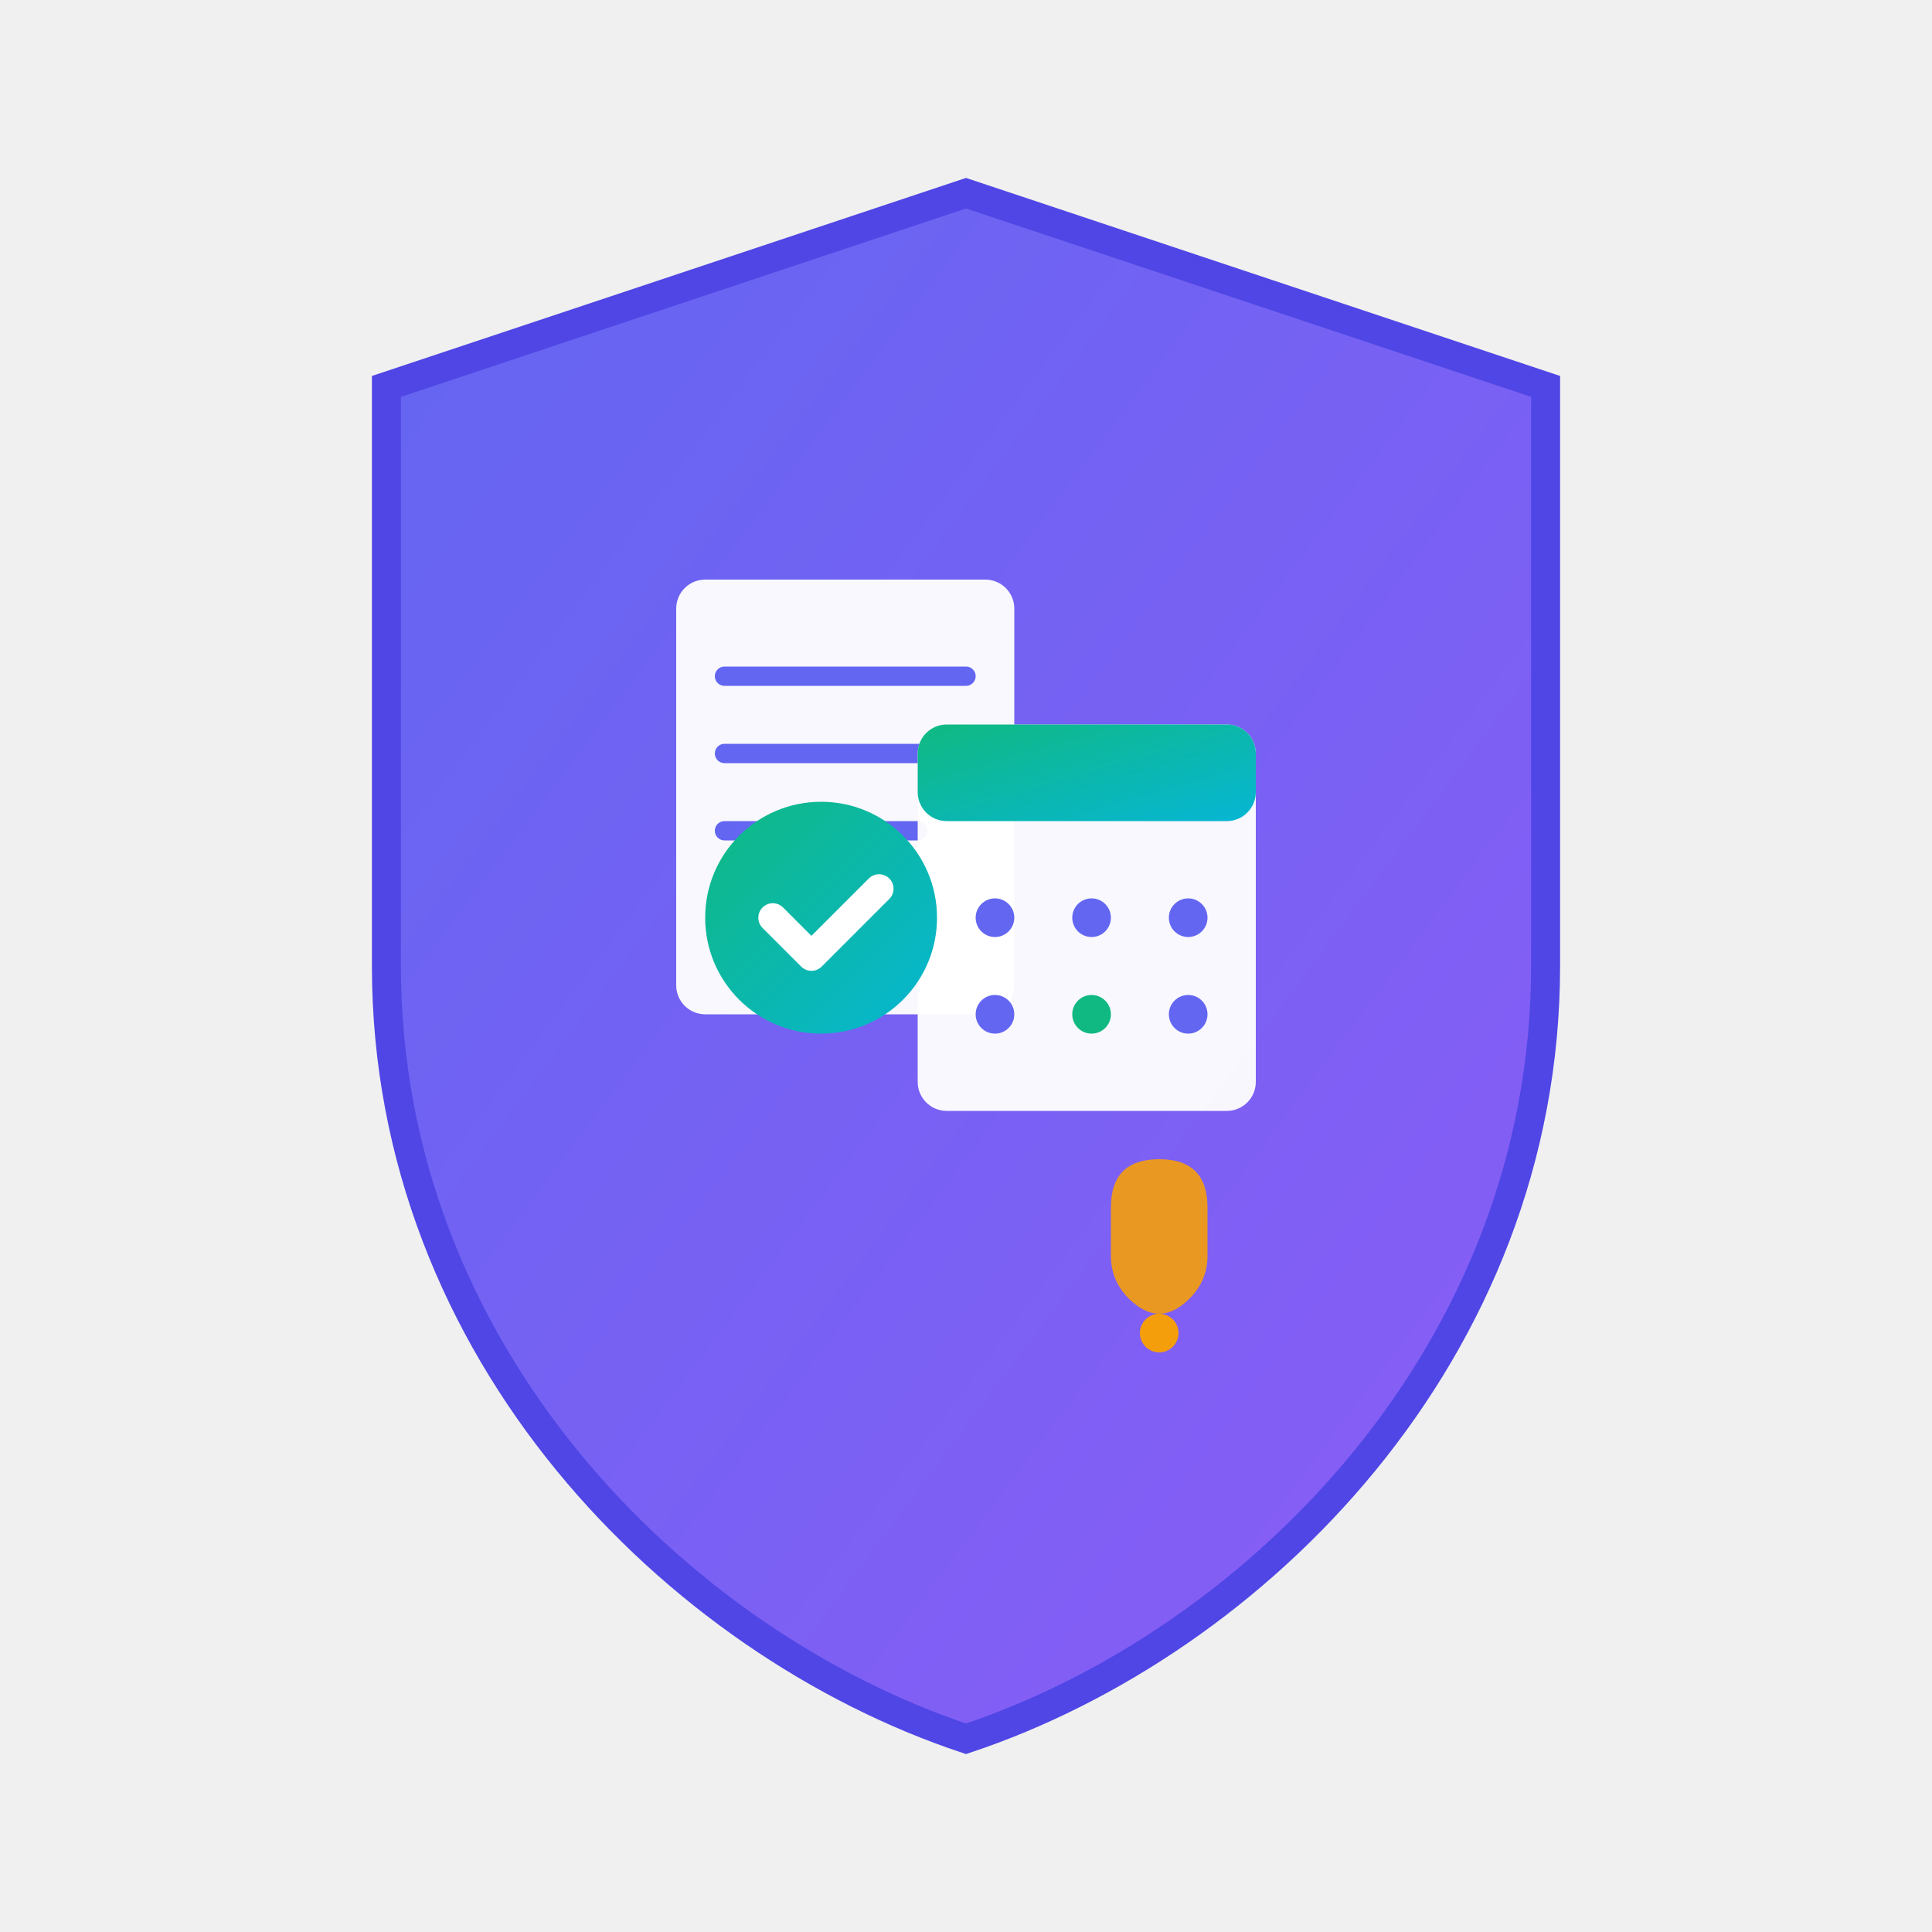
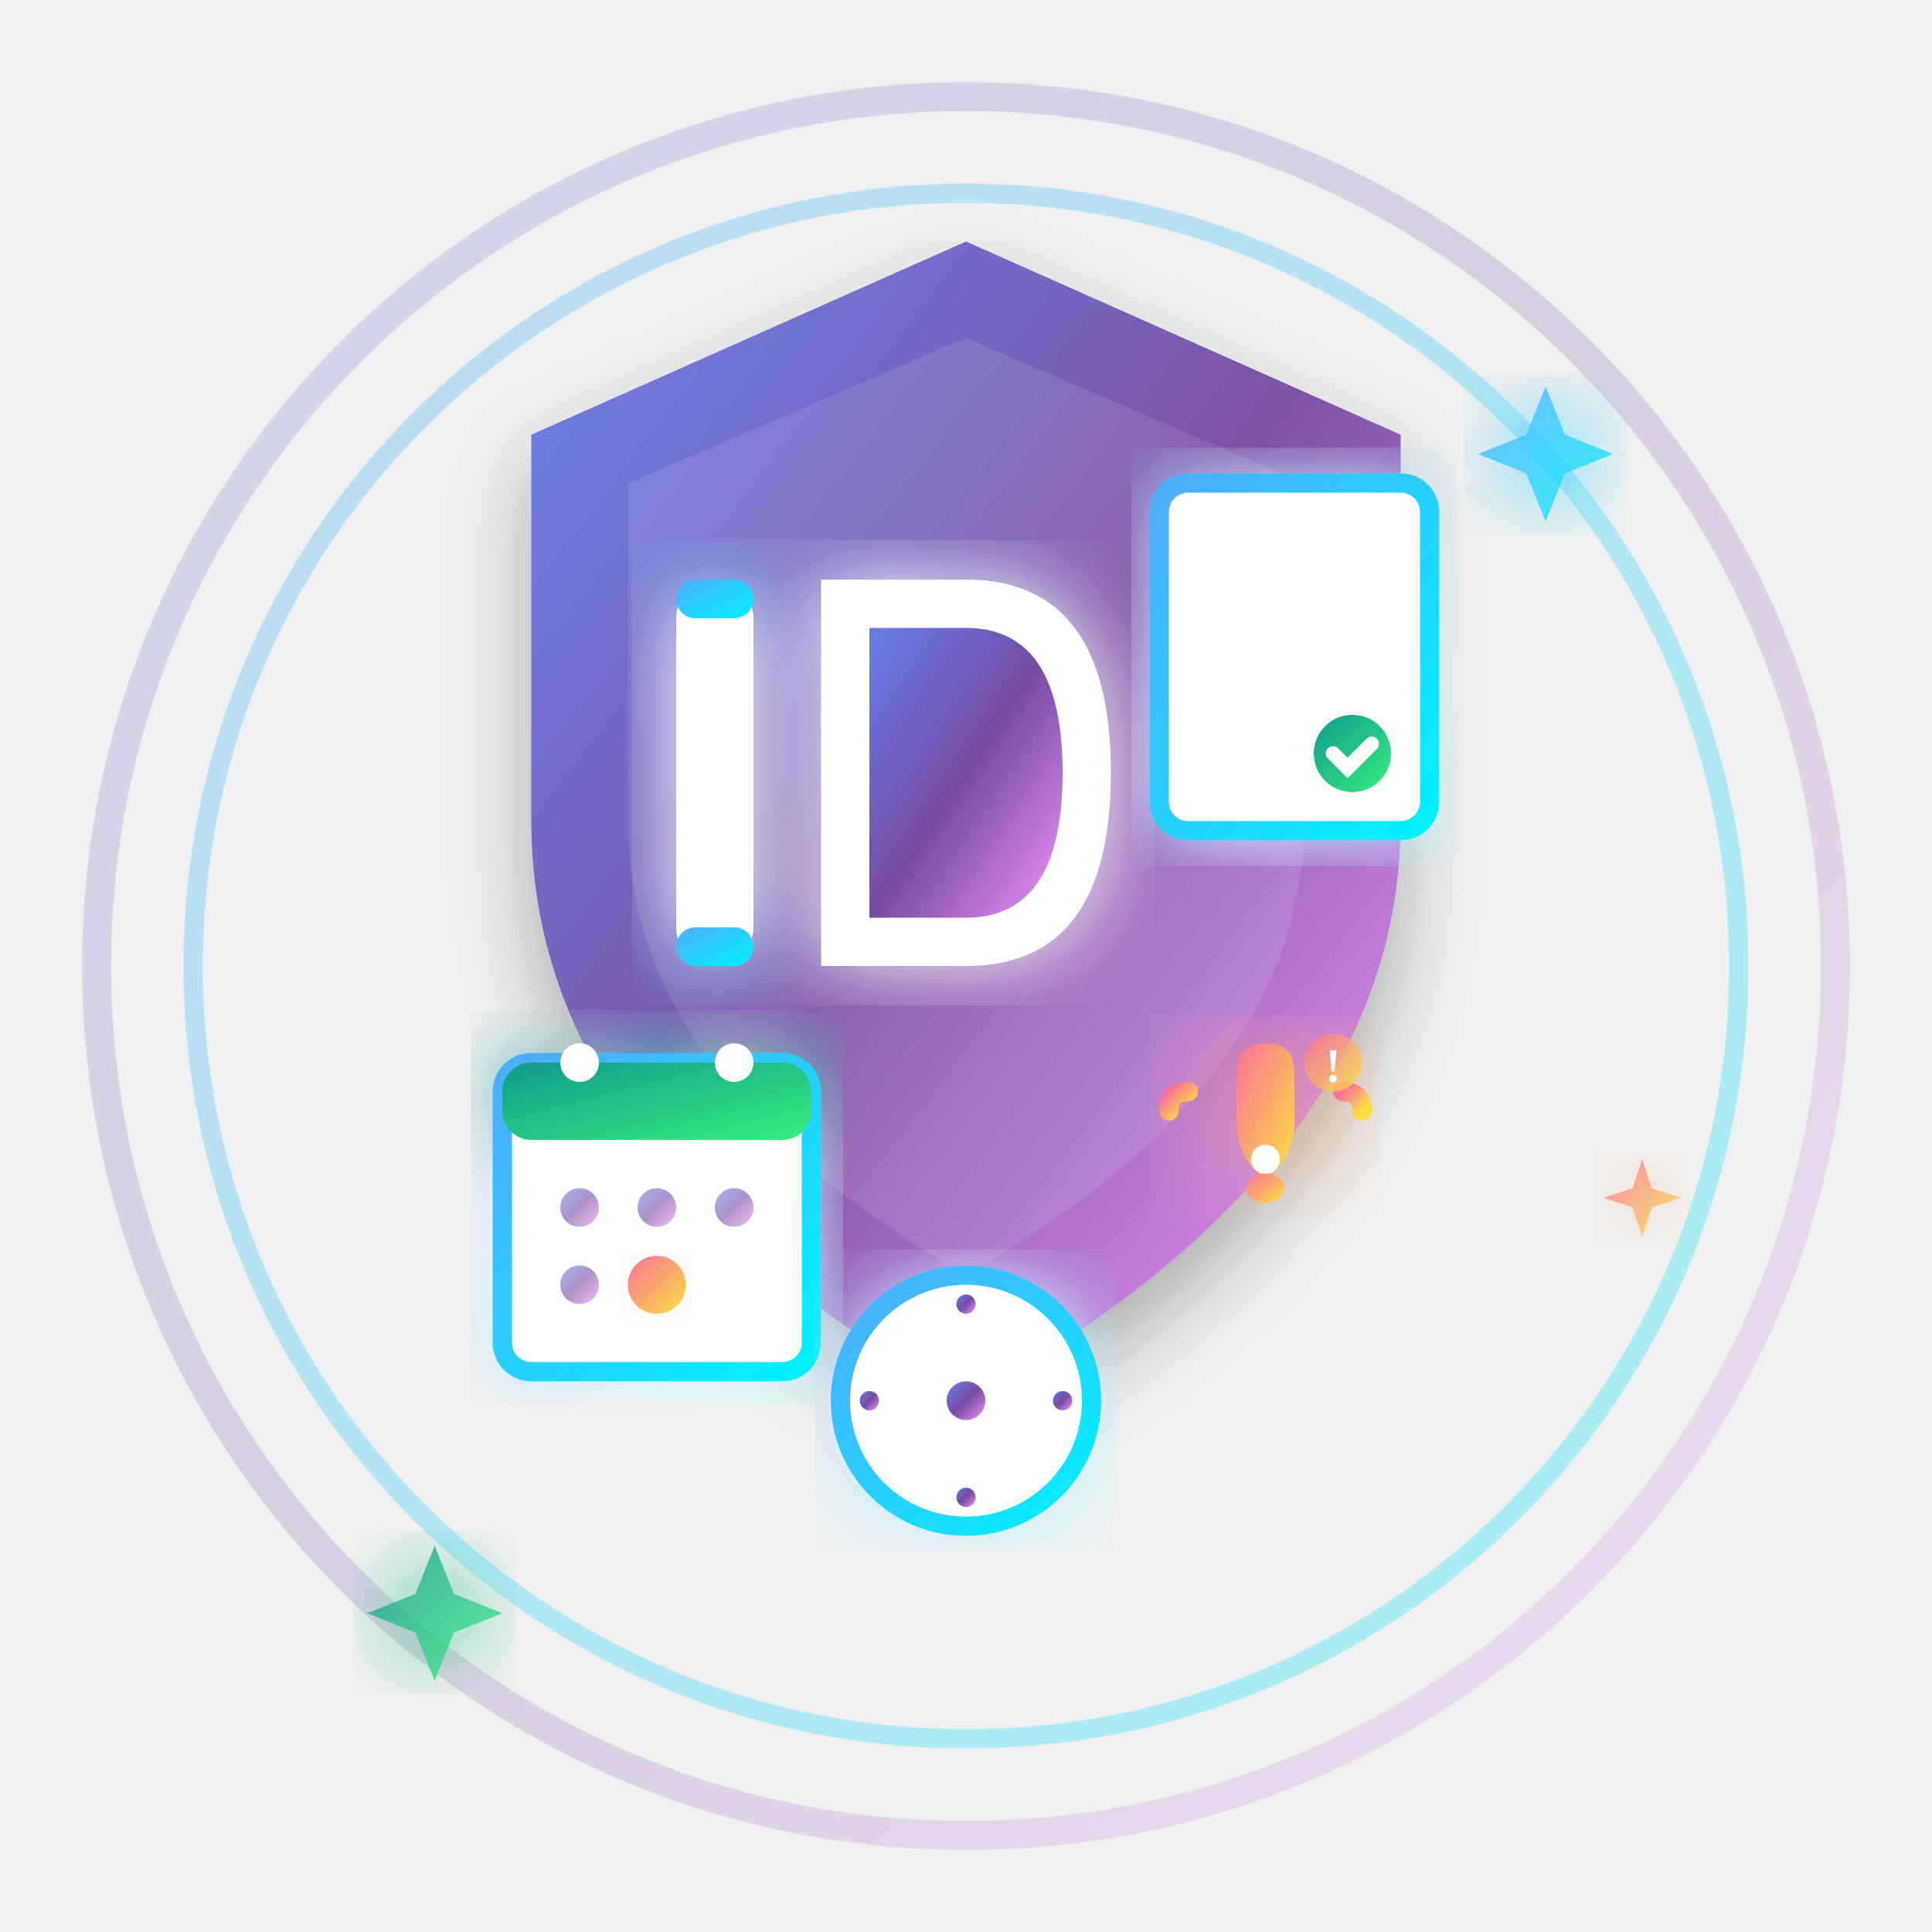
<svg xmlns="http://www.w3.org/2000/svg" width="200" height="200" viewBox="0 0 200 200" fill="none">
  <defs>
-     <linearGradient id="shieldGradient" x1="0%" y1="0%" x2="100%" y2="100%">
-       <stop offset="0%" style="stop-color:#6366f1;stop-opacity:1" />
-       <stop offset="100%" style="stop-color:#8b5cf6;stop-opacity:1" />
+     <linearGradient id="mainGradient" x1="0%" y1="0%" x2="100%" y2="100%">
+       <stop offset="0%" style="stop-color:#667eea;stop-opacity:1" />
+       <stop offset="50%" style="stop-color:#764ba2;stop-opacity:1" />
+       <stop offset="100%" style="stop-color:#f093fb;stop-opacity:1" />
    </linearGradient>
    <linearGradient id="accentGradient" x1="0%" y1="0%" x2="100%" y2="100%">
-       <stop offset="0%" style="stop-color:#10b981;stop-opacity:1" />
-       <stop offset="100%" style="stop-color:#06b6d4;stop-opacity:1" />
+       <stop offset="0%" style="stop-color:#4facfe;stop-opacity:1" />
+       <stop offset="100%" style="stop-color:#00f2fe;stop-opacity:1" />
    </linearGradient>
+     <linearGradient id="successGradient" x1="0%" y1="0%" x2="100%" y2="100%">
+       <stop offset="0%" style="stop-color:#11998e;stop-opacity:1" />
+       <stop offset="100%" style="stop-color:#38ef7d;stop-opacity:1" />
+     </linearGradient>
+     <linearGradient id="alertGradient" x1="0%" y1="0%" x2="100%" y2="100%">
+       <stop offset="0%" style="stop-color:#fa709a;stop-opacity:1" />
+       <stop offset="100%" style="stop-color:#fee140;stop-opacity:1" />
+     </linearGradient>
+     <filter id="glow">
+       <feGaussianBlur stdDeviation="4" result="coloredBlur" />
+       <feMerge>
+         <feMergeNode in="coloredBlur" />
+         <feMergeNode in="SourceGraphic" />
+       </feMerge>
+     </filter>
+     <filter id="strongGlow">
+       <feGaussianBlur stdDeviation="6" result="coloredBlur" />
+       <feMerge>
+         <feMergeNode in="coloredBlur" />
+         <feMergeNode in="SourceGraphic" />
+       </feMerge>
+     </filter>
+     <filter id="shadow">
+       <feDropShadow dx="0" dy="4" stdDeviation="4" flood-opacity="0.3" />
+     </filter>
  </defs>
-   <path d="M100 20 L160 40 L160 100 C160 140 130 170 100 180 C70 170 40 140 40 100 L40 40 Z" fill="url(#shieldGradient)" stroke="#4f46e5" stroke-width="3" />
-   <rect x="70" y="60" width="35" height="45" rx="3" fill="white" opacity="0.95" />
-   <line x1="75" y1="70" x2="100" y2="70" stroke="#6366f1" stroke-width="2" stroke-linecap="round" />
-   <line x1="75" y1="78" x2="100" y2="78" stroke="#6366f1" stroke-width="2" stroke-linecap="round" />
-   <line x1="75" y1="86" x2="95" y2="86" stroke="#6366f1" stroke-width="2" stroke-linecap="round" />
-   <rect x="95" y="75" width="35" height="40" rx="3" fill="white" opacity="0.95" />
-   <rect x="95" y="75" width="35" height="10" rx="3" fill="url(#accentGradient)" />
-   <circle cx="103" cy="95" r="2" fill="#6366f1" />
-   <circle cx="113" cy="95" r="2" fill="#6366f1" />
-   <circle cx="123" cy="95" r="2" fill="#6366f1" />
-   <circle cx="103" cy="105" r="2" fill="#6366f1" />
-   <circle cx="113" cy="105" r="2" fill="#10b981" />
-   <circle cx="123" cy="105" r="2" fill="#6366f1" />
-   <circle cx="85" cy="95" r="12" fill="url(#accentGradient)" />
-   <path d="M80 95 L84 99 L91 92" stroke="white" stroke-width="3" stroke-linecap="round" stroke-linejoin="round" fill="none" />
-   <path d="M115 125 Q115 120 120 120 Q125 120 125 125 L125 130 Q125 133 122.5 135 Q120 137 117.5 135 Q115 133 115 130 Z" fill="#f59e0b" opacity="0.9" />
-   <circle cx="120" cy="138" r="2" fill="#f59e0b" />
+   <circle cx="100" cy="100" r="90" fill="none" stroke="url(#mainGradient)" stroke-width="3" opacity="0.2" />
+   <circle cx="100" cy="100" r="80" fill="none" stroke="url(#accentGradient)" stroke-width="2" opacity="0.3" />
+   <path d="M100 25 L145 45 L145 85 Q145 120 100 145 Q55 120 55 85 L55 45 Z" fill="url(#mainGradient)" filter="url(#shadow)" opacity="0.95" />
+   <path d="M100 35 L135 50 L135 85 Q135 112 100 132 Q65 112 65 85 L65 50 Z" fill="white" opacity="0.1" />
+   <g transform="translate(70, 60)" filter="url(#glow)">
+     <rect x="0" y="0" width="8" height="40" rx="4" fill="white" />
+     <rect x="0" y="0" width="8" height="4" rx="2" fill="url(#accentGradient)" />
+     <rect x="0" y="36" width="8" height="4" rx="2" fill="url(#accentGradient)" />
+     <path d="M15 0 L30 0 Q45 0 45 20 Q45 40 30 40 L15 40 Z" fill="white" />
+     <path d="M20 5 L30 5 Q40 5 40 20 Q40 35 30 35 L20 35 Z" fill="url(#mainGradient)" />
+   </g>
+   <g transform="translate(120, 50)" filter="url(#glow)">
+     <rect x="0" y="0" width="28" height="36" rx="3" fill="white" stroke="url(#accentGradient)" stroke-width="2" />
+     <line x1="5" y1="8" x2="23" y2="8" stroke="url(#mainGradient)" stroke-width="2" stroke-linecap="round" />
+     <line x1="5" y1="14" x2="23" y2="14" stroke="url(#mainGradient)" stroke-width="2" stroke-linecap="round" />
+     <line x1="5" y1="20" x2="18" y2="20" stroke="url(#mainGradient)" stroke-width="2" stroke-linecap="round" />
+     <circle cx="20" cy="28" r="4" fill="url(#successGradient)" />
+     <path d="M18 28 L19.5 29.5 L22 27" stroke="white" stroke-width="1.5" fill="none" stroke-linecap="round" />
+   </g>
+   <g transform="translate(52, 105)" filter="url(#glow)">
+     <rect x="0" y="5" width="32" height="32" rx="3" fill="white" stroke="url(#accentGradient)" stroke-width="2" />
+     <rect x="0" y="5" width="32" height="8" rx="3" fill="url(#successGradient)" />
+     <circle cx="8" cy="5" r="2" fill="white" />
+     <circle cx="24" cy="5" r="2" fill="white" />
+     <circle cx="8" cy="20" r="2" fill="url(#mainGradient)" opacity="0.6" />
+     <circle cx="16" cy="20" r="2" fill="url(#mainGradient)" opacity="0.6" />
+     <circle cx="24" cy="20" r="2" fill="url(#mainGradient)" opacity="0.6" />
+     <circle cx="8" cy="28" r="2" fill="url(#mainGradient)" opacity="0.6" />
+     <circle cx="16" cy="28" r="3" fill="url(#alertGradient)" filter="url(#strongGlow)" />
+   </g>
+   <g transform="translate(118, 108)" filter="url(#strongGlow)">
+     <path d="M10 3 Q10 0 13 0 Q16 0 16 3 L16 8 Q16 12 13 14 Q10 12 10 8 Z" fill="url(#alertGradient)" />
+     <ellipse cx="13" cy="15" rx="2" ry="1.5" fill="url(#alertGradient)" />
+     <circle cx="13" cy="12" r="1.5" fill="#fff" />
+     <path d="M5 5 Q3 5 3 7" stroke="url(#alertGradient)" stroke-width="2" fill="none" stroke-linecap="round" />
+     <path d="M21 5 Q23 5 23 7" stroke="url(#alertGradient)" stroke-width="2" fill="none" stroke-linecap="round" />
+     <circle cx="20" cy="2" r="3" fill="url(#alertGradient)" opacity="0.8" />
+     <text x="20" y="4" font-size="5" fill="white" text-anchor="middle" font-weight="bold">!</text>
+   </g>
+   <g transform="translate(85, 130)" filter="url(#glow)">
+     <circle cx="15" cy="15" r="13" fill="white" stroke="url(#accentGradient)" stroke-width="2" />
+     <circle cx="15" cy="15" r="2" fill="url(#mainGradient)" />
+     <line x1="15" y1="15" x2="15" y2="8" stroke="url(#mainGradient)" stroke-width="2" stroke-linecap="round" />
+     <line x1="15" y1="15" x2="20" y2="15" stroke="url(#mainGradient)" stroke-width="2" stroke-linecap="round" />
+     <circle cx="15" cy="5" r="1" fill="url(#mainGradient)" />
+     <circle cx="25" cy="15" r="1" fill="url(#mainGradient)" />
+     <circle cx="15" cy="25" r="1" fill="url(#mainGradient)" />
+     <circle cx="5" cy="15" r="1" fill="url(#mainGradient)" />
+   </g>
+   <g opacity="0.8">
+     <path d="M160 40 L162 45 L167 47 L162 49 L160 54 L158 49 L153 47 L158 45 Z" fill="url(#accentGradient)" filter="url(#glow)" />
+     <path d="M45 160 L47 165 L52 167 L47 169 L45 174 L43 169 L38 167 L43 165 Z" fill="url(#successGradient)" filter="url(#glow)" />
+     <path d="M170 120 L171 123 L174 124 L171 125 L170 128 L169 125 L166 124 L169 123 Z" fill="url(#alertGradient)" filter="url(#glow)" />
+   </g>
</svg>
